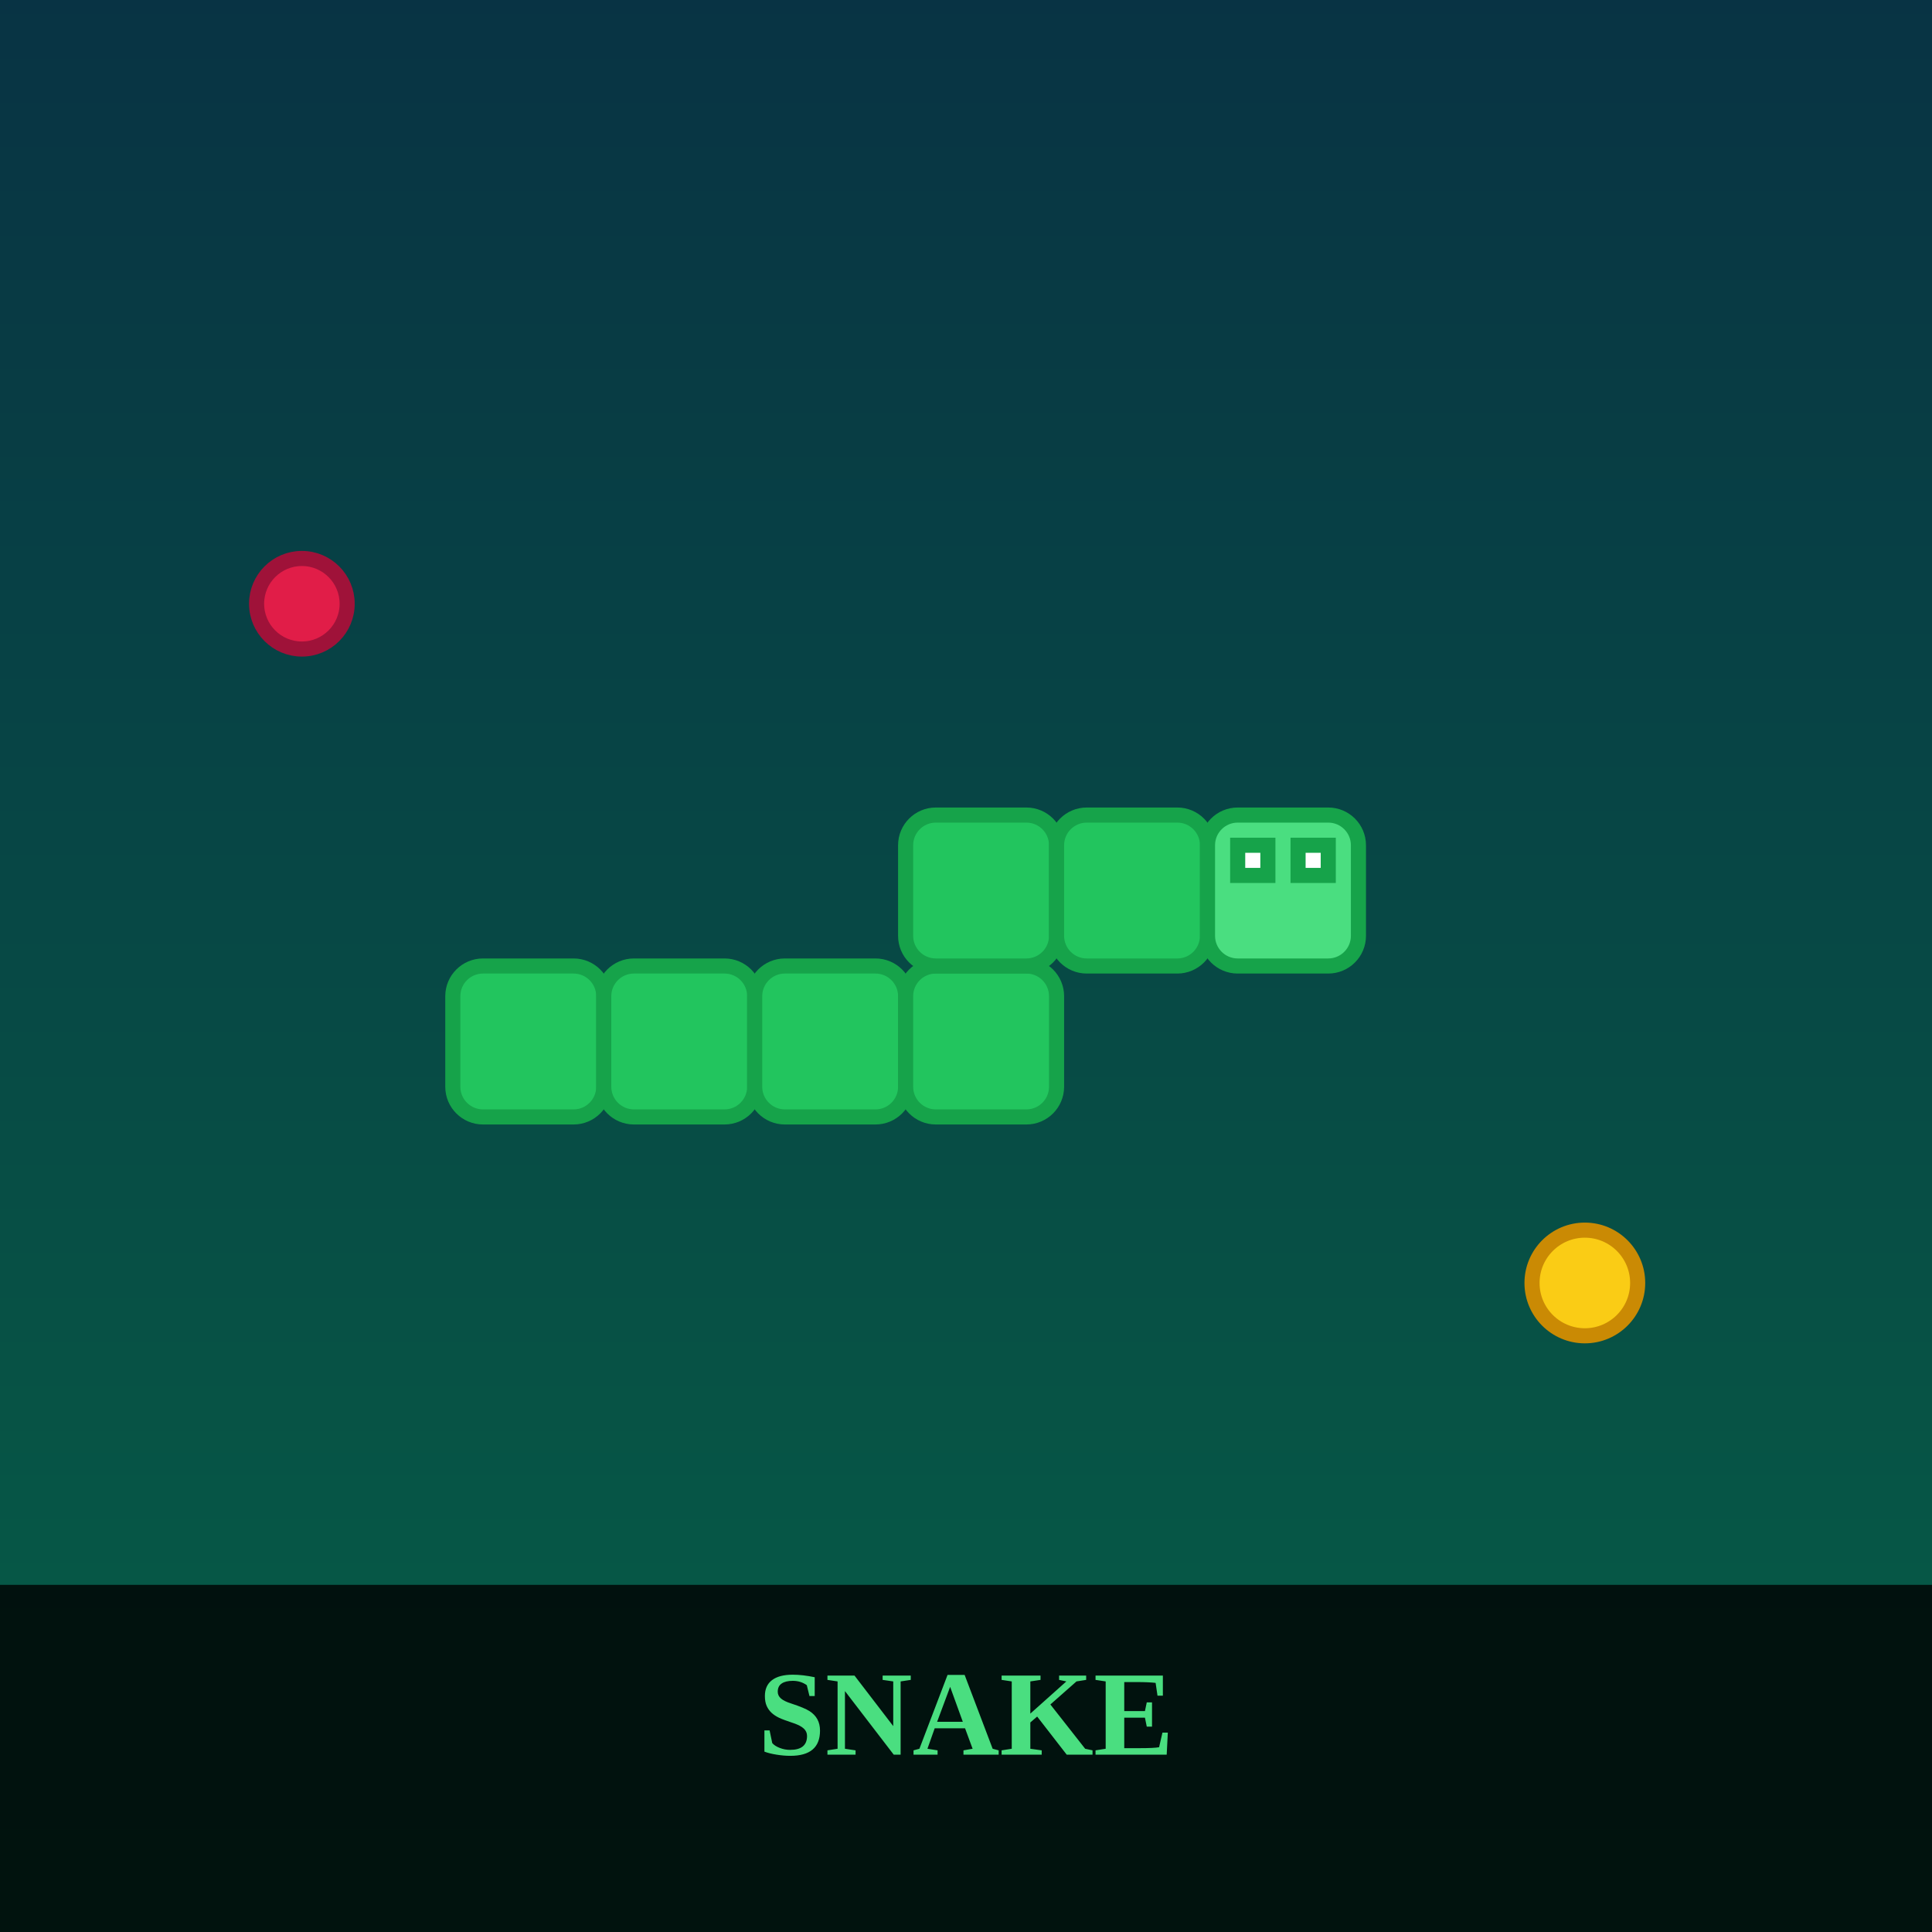
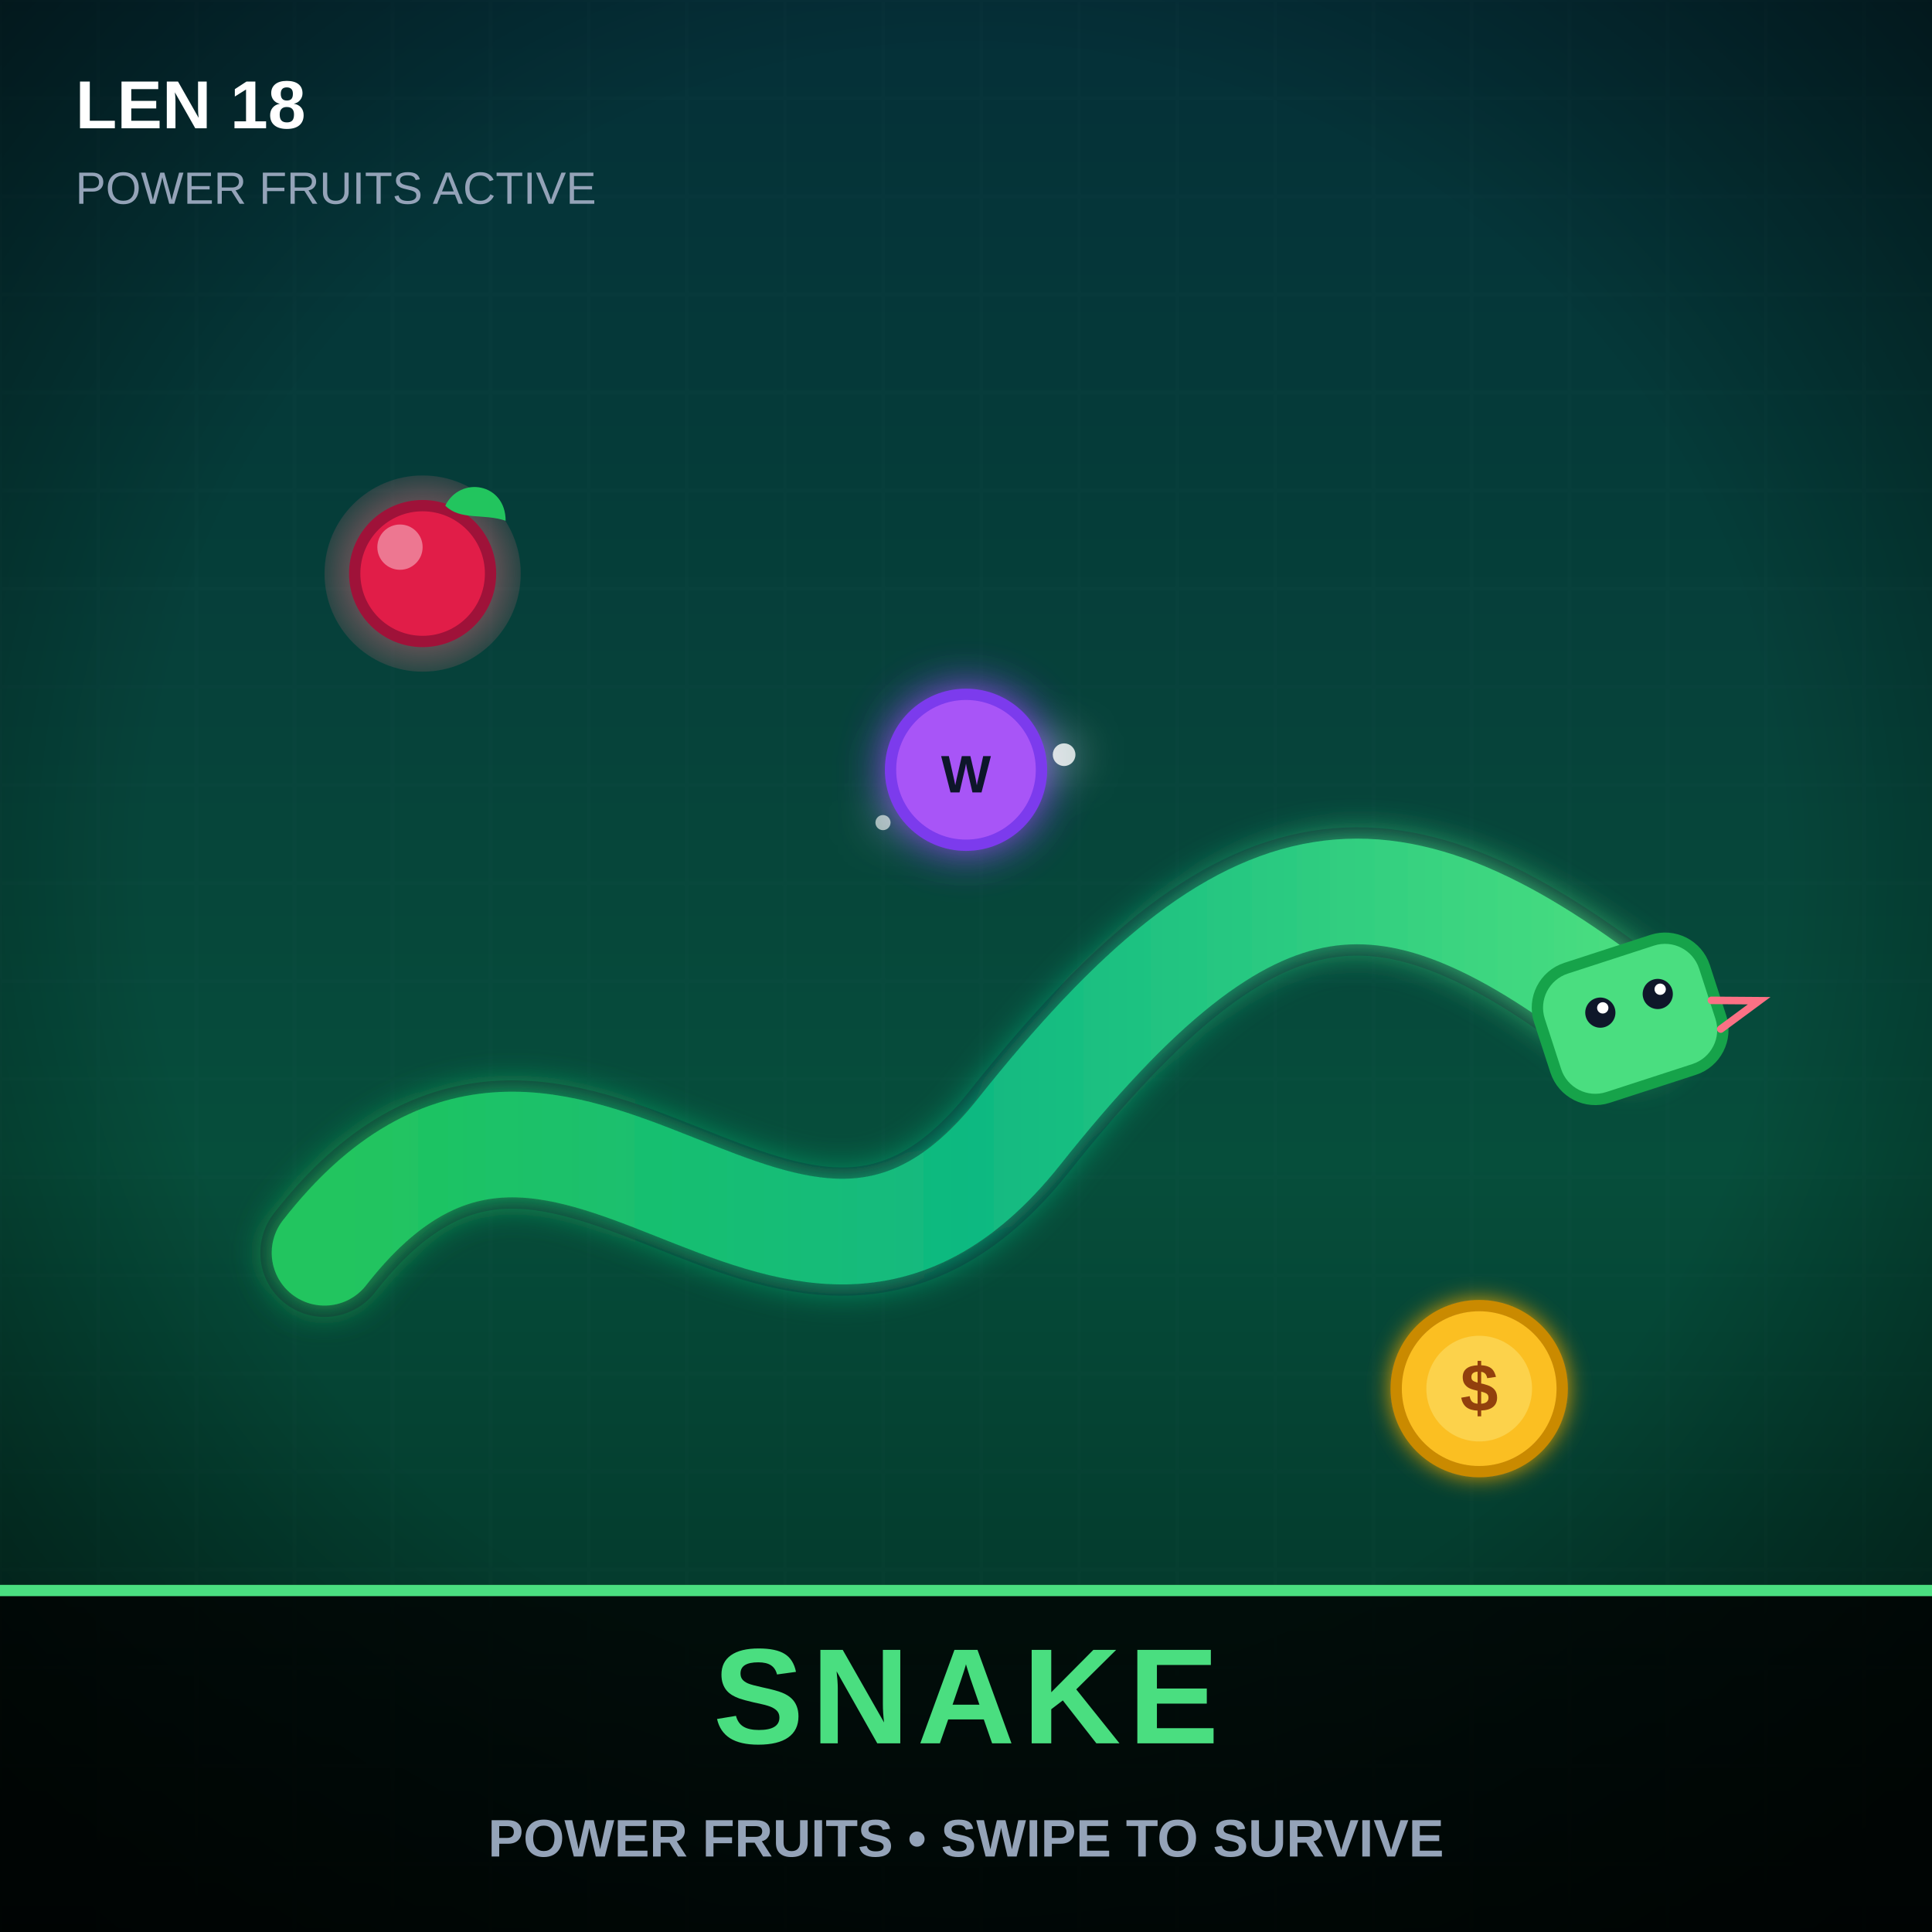
- <svg xmlns="http://www.w3.org/2000/svg" width="512" height="512" viewBox="0 0 512 512">
+ <svg xmlns="http://www.w3.org/2000/svg" viewBox="0 0 512 512" width="512" height="512">
  <defs>
-     <linearGradient id="bg" x1="0%" y1="0%" x2="0%" y2="100%">
-       <stop offset="0%" stop-color="#083344" />
-       <stop offset="100%" stop-color="#065f46" />
+     <linearGradient id="snakeBg" x1="0%" y1="0%" x2="0%" y2="100%">
+       <stop offset="0%" stop-color="#052f38" />
+       <stop offset="60%" stop-color="#064e3b" />
+       <stop offset="100%" stop-color="#022c22" />
    </linearGradient>
+     <radialGradient id="snakeVignette" cx="50%" cy="45%" r="70%">
+       <stop offset="60%" stop-color="rgba(0,0,0,0)" />
+       <stop offset="100%" stop-color="rgba(0,0,0,0.55)" />
+     </radialGradient>
+     <pattern id="snakeGrid" width="26" height="26" patternUnits="userSpaceOnUse">
+       <rect width="26" height="26" fill="none" stroke="rgba(255,255,255,0.07)" stroke-width="1" />
+     </pattern>
+     <linearGradient id="snakeBodyGrad" x1="0%" y1="0%" x2="100%" y2="0%">
+       <stop offset="0%" stop-color="#22c55e" />
+       <stop offset="50%" stop-color="#10b981" />
+       <stop offset="100%" stop-color="#4ade80" />
+     </linearGradient>
+     <filter id="snakeGlow" x="-50%" y="-50%" width="200%" height="200%">
+       <feGaussianBlur stdDeviation="5" result="blur" />
+       <feMerge>
+         <feMergeNode in="blur" />
+         <feMergeNode in="SourceGraphic" />
+       </feMerge>
+     </filter>
+     <radialGradient id="foodGlow" cx="50%" cy="50%" r="60%">
+       <stop offset="0%" stop-color="#fb7185" stop-opacity="0.9" />
+       <stop offset="100%" stop-color="#fb7185" stop-opacity="0" />
+     </radialGradient>
+     <filter id="coinGlow" x="-50%" y="-50%" width="200%" height="200%">
+       <feGaussianBlur stdDeviation="3" result="blur" />
+       <feMerge>
+         <feMergeNode in="blur" />
+         <feMergeNode in="SourceGraphic" />
+       </feMerge>
+     </filter>
+     <filter id="powerGlow" x="-60%" y="-60%" width="220%" height="220%">
+       <feGaussianBlur stdDeviation="6" result="blur" />
+       <feMerge>
+         <feMergeNode in="blur" />
+         <feMergeNode in="SourceGraphic" />
+       </feMerge>
+     </filter>
  </defs>
-   <rect width="512" height="512" fill="url(#bg)" />
-   <g fill="#22c55e" stroke="#16a34a" stroke-width="4">
-     <rect x="120" y="256" width="40" height="40" rx="8" />
-     <rect x="160" y="256" width="40" height="40" rx="8" />
-     <rect x="200" y="256" width="40" height="40" rx="8" />
-     <rect x="240" y="256" width="40" height="40" rx="8" />
-     <rect x="240" y="216" width="40" height="40" rx="8" />
-     <rect x="280" y="216" width="40" height="40" rx="8" />
+   <rect width="512" height="512" fill="url(#snakeBg)" />
+   <rect width="512" height="512" fill="url(#snakeGrid)" opacity="0.12" />
+   <rect width="512" height="512" fill="url(#snakeVignette)" />
+   <path d="M86 332 C150 250 208 378 270 300 S368 220 432 270" fill="none" stroke="#0f172a" stroke-opacity="0.55" stroke-width="34" stroke-linecap="round" stroke-linejoin="round" />
+   <path d="M86 332 C150 250 208 378 270 300 S368 220 432 270" fill="none" stroke="url(#snakeBodyGrad)" stroke-width="28" stroke-linecap="round" stroke-linejoin="round" filter="url(#snakeGlow)" />
+   <g transform="translate(432 270) rotate(-18)">
+     <rect x="-23" y="-18" width="46" height="36" rx="11" fill="#4ade80" stroke="#16a34a" stroke-width="3" />
+     <circle cx="-7" cy="-4" r="4" fill="#0f172a" />
+     <circle cx="9" cy="-4" r="4" fill="#0f172a" />
+     <circle cx="-6" cy="-5" r="1.5" fill="#ffffff" />
+     <circle cx="10" cy="-5" r="1.5" fill="#ffffff" />
+     <path d="M22 2 L34 6 L22 10" fill="none" stroke="#fb7185" stroke-width="2" stroke-linecap="round" />
  </g>
-   <g fill="#4ade80" stroke="#16a34a" stroke-width="4">
-     <rect x="320" y="216" width="40" height="40" rx="8" />
-     <rect x="328" y="224" width="8" height="8" fill="#ffffff" />
-     <rect x="344" y="224" width="8" height="8" fill="#ffffff" />
+   <g transform="translate(112 152)">
+     <circle cx="0" cy="0" r="26" fill="url(#foodGlow)" />
+     <circle cx="0" cy="0" r="18" fill="#e11d48" stroke="#9f1239" stroke-width="3" />
+     <circle cx="-6" cy="-7" r="6" fill="rgba(255,255,255,0.4)" />
+     <path d="M6 -18 C10 -26 22 -24 22 -14 C16 -16 10 -14 6 -18 Z" fill="#22c55e" />
  </g>
-   <circle cx="80" cy="160" r="12" fill="#e11d48" stroke="#9f1239" stroke-width="4" />
-   <circle cx="420" cy="340" r="14" fill="#facc15" stroke="#ca8a04" stroke-width="4" />
-   <rect x="0" y="420" width="512" height="92" fill="rgba(0,0,0,0.8)" />
-   <text x="256" y="465" text-anchor="middle" font-size="32" font-weight="bold" fill="#4ade80">SNAKE</text>
+   <g transform="translate(392 368)" filter="url(#coinGlow)">
+     <circle r="22" fill="#FBBF24" stroke="#ca8a04" stroke-width="3" />
+     <circle r="14" fill="#FCD34D" opacity="0.95" />
+     <text x="0" y="6" text-anchor="middle" font-family="Arial" font-weight="bold" font-size="18" fill="#92400E">$</text>
+   </g>
+   <g transform="translate(256 204)" filter="url(#powerGlow)">
+     <circle r="20" fill="#A855F7" stroke="#7C3AED" stroke-width="3" />
+     <text x="0" y="6" text-anchor="middle" font-family="Arial" font-weight="bold" font-size="14" fill="#0f172a">W</text>
+     <circle cx="26" cy="-4" r="3" fill="#ffffff" fill-opacity="0.8" />
+     <circle cx="-22" cy="14" r="2" fill="#ffffff" fill-opacity="0.6" />
+   </g>
+   <text x="20" y="34" font-family="Arial" font-weight="bold" font-size="18" fill="#ffffff">LEN 18</text>
+   <text x="20" y="54" font-family="Arial" font-size="12" fill="#94A3B8">POWER FRUITS ACTIVE</text>
+   <rect x="0" y="420" width="512" height="92" fill="rgba(0,0,0,0.78)" />
+   <rect x="0" y="420" width="512" height="3" fill="#4ade80" />
+   <text x="256" y="462" text-anchor="middle" font-family="Arial" font-weight="bold" font-size="36" fill="#4ade80" letter-spacing="2">SNAKE</text>
+   <text x="256" y="492" text-anchor="middle" font-family="Arial" font-weight="bold" font-size="14" fill="#94A3B8">POWER FRUITS • SWIPE TO SURVIVE</text>
</svg>
